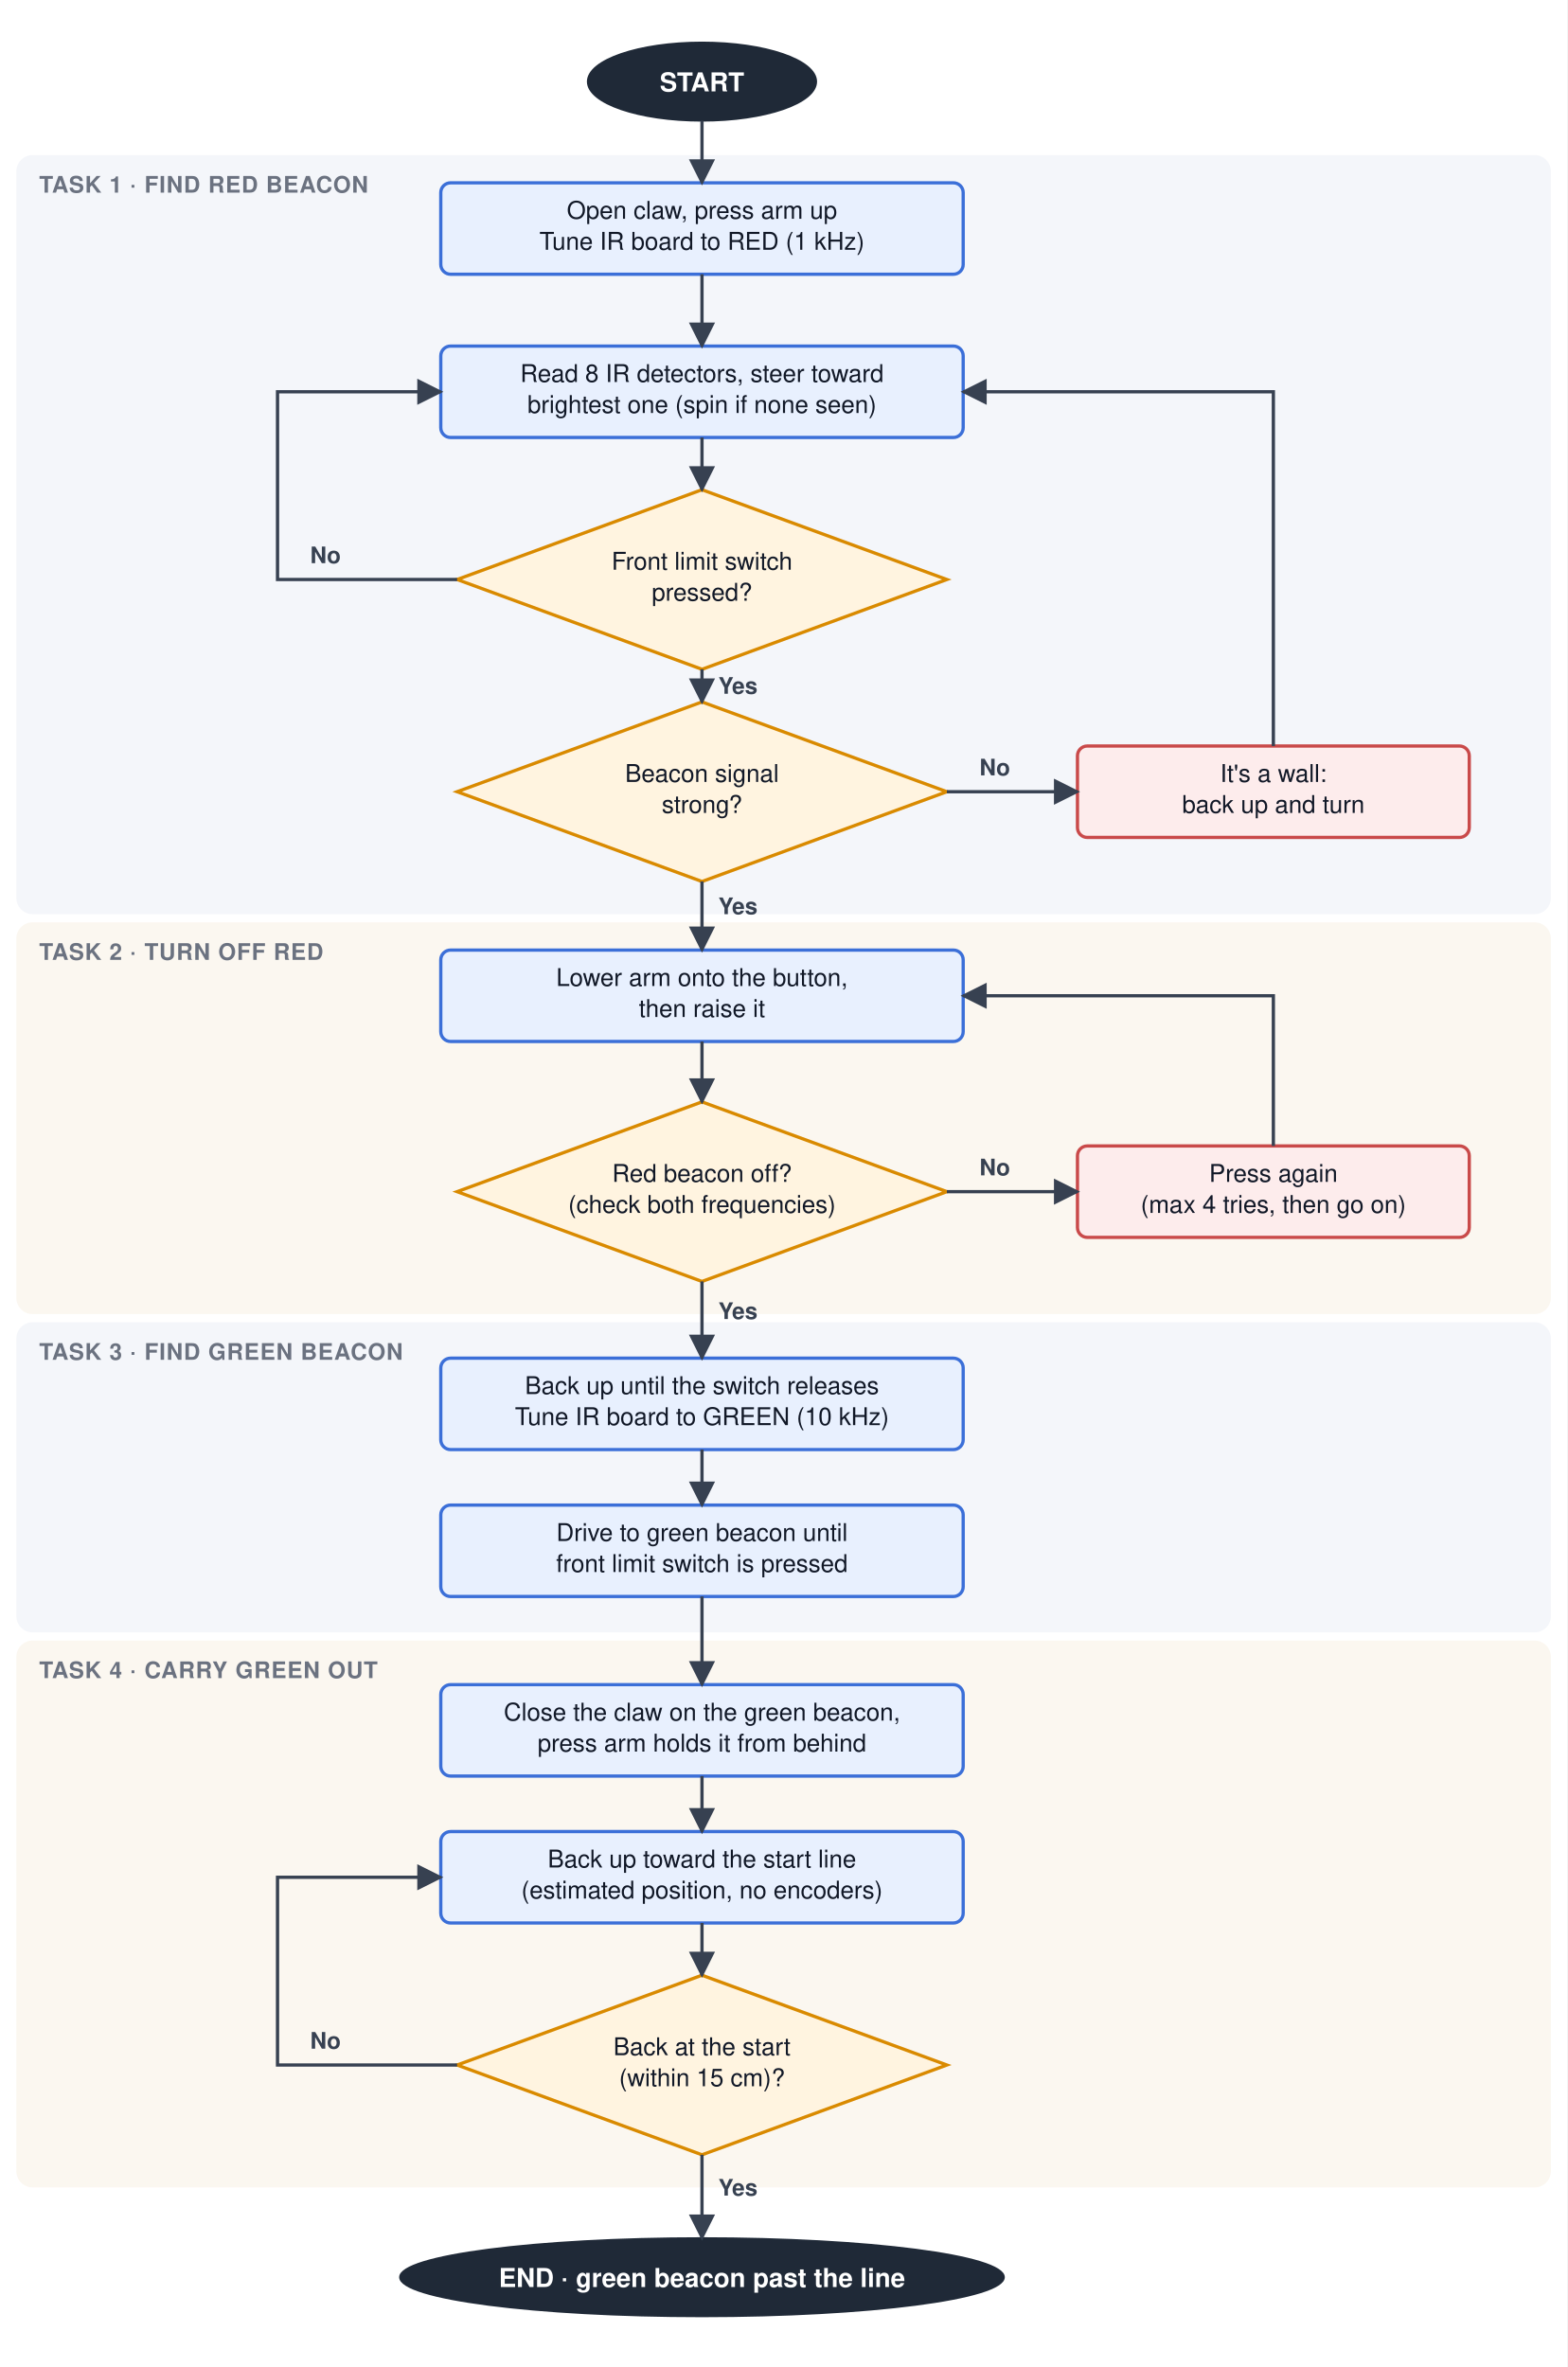
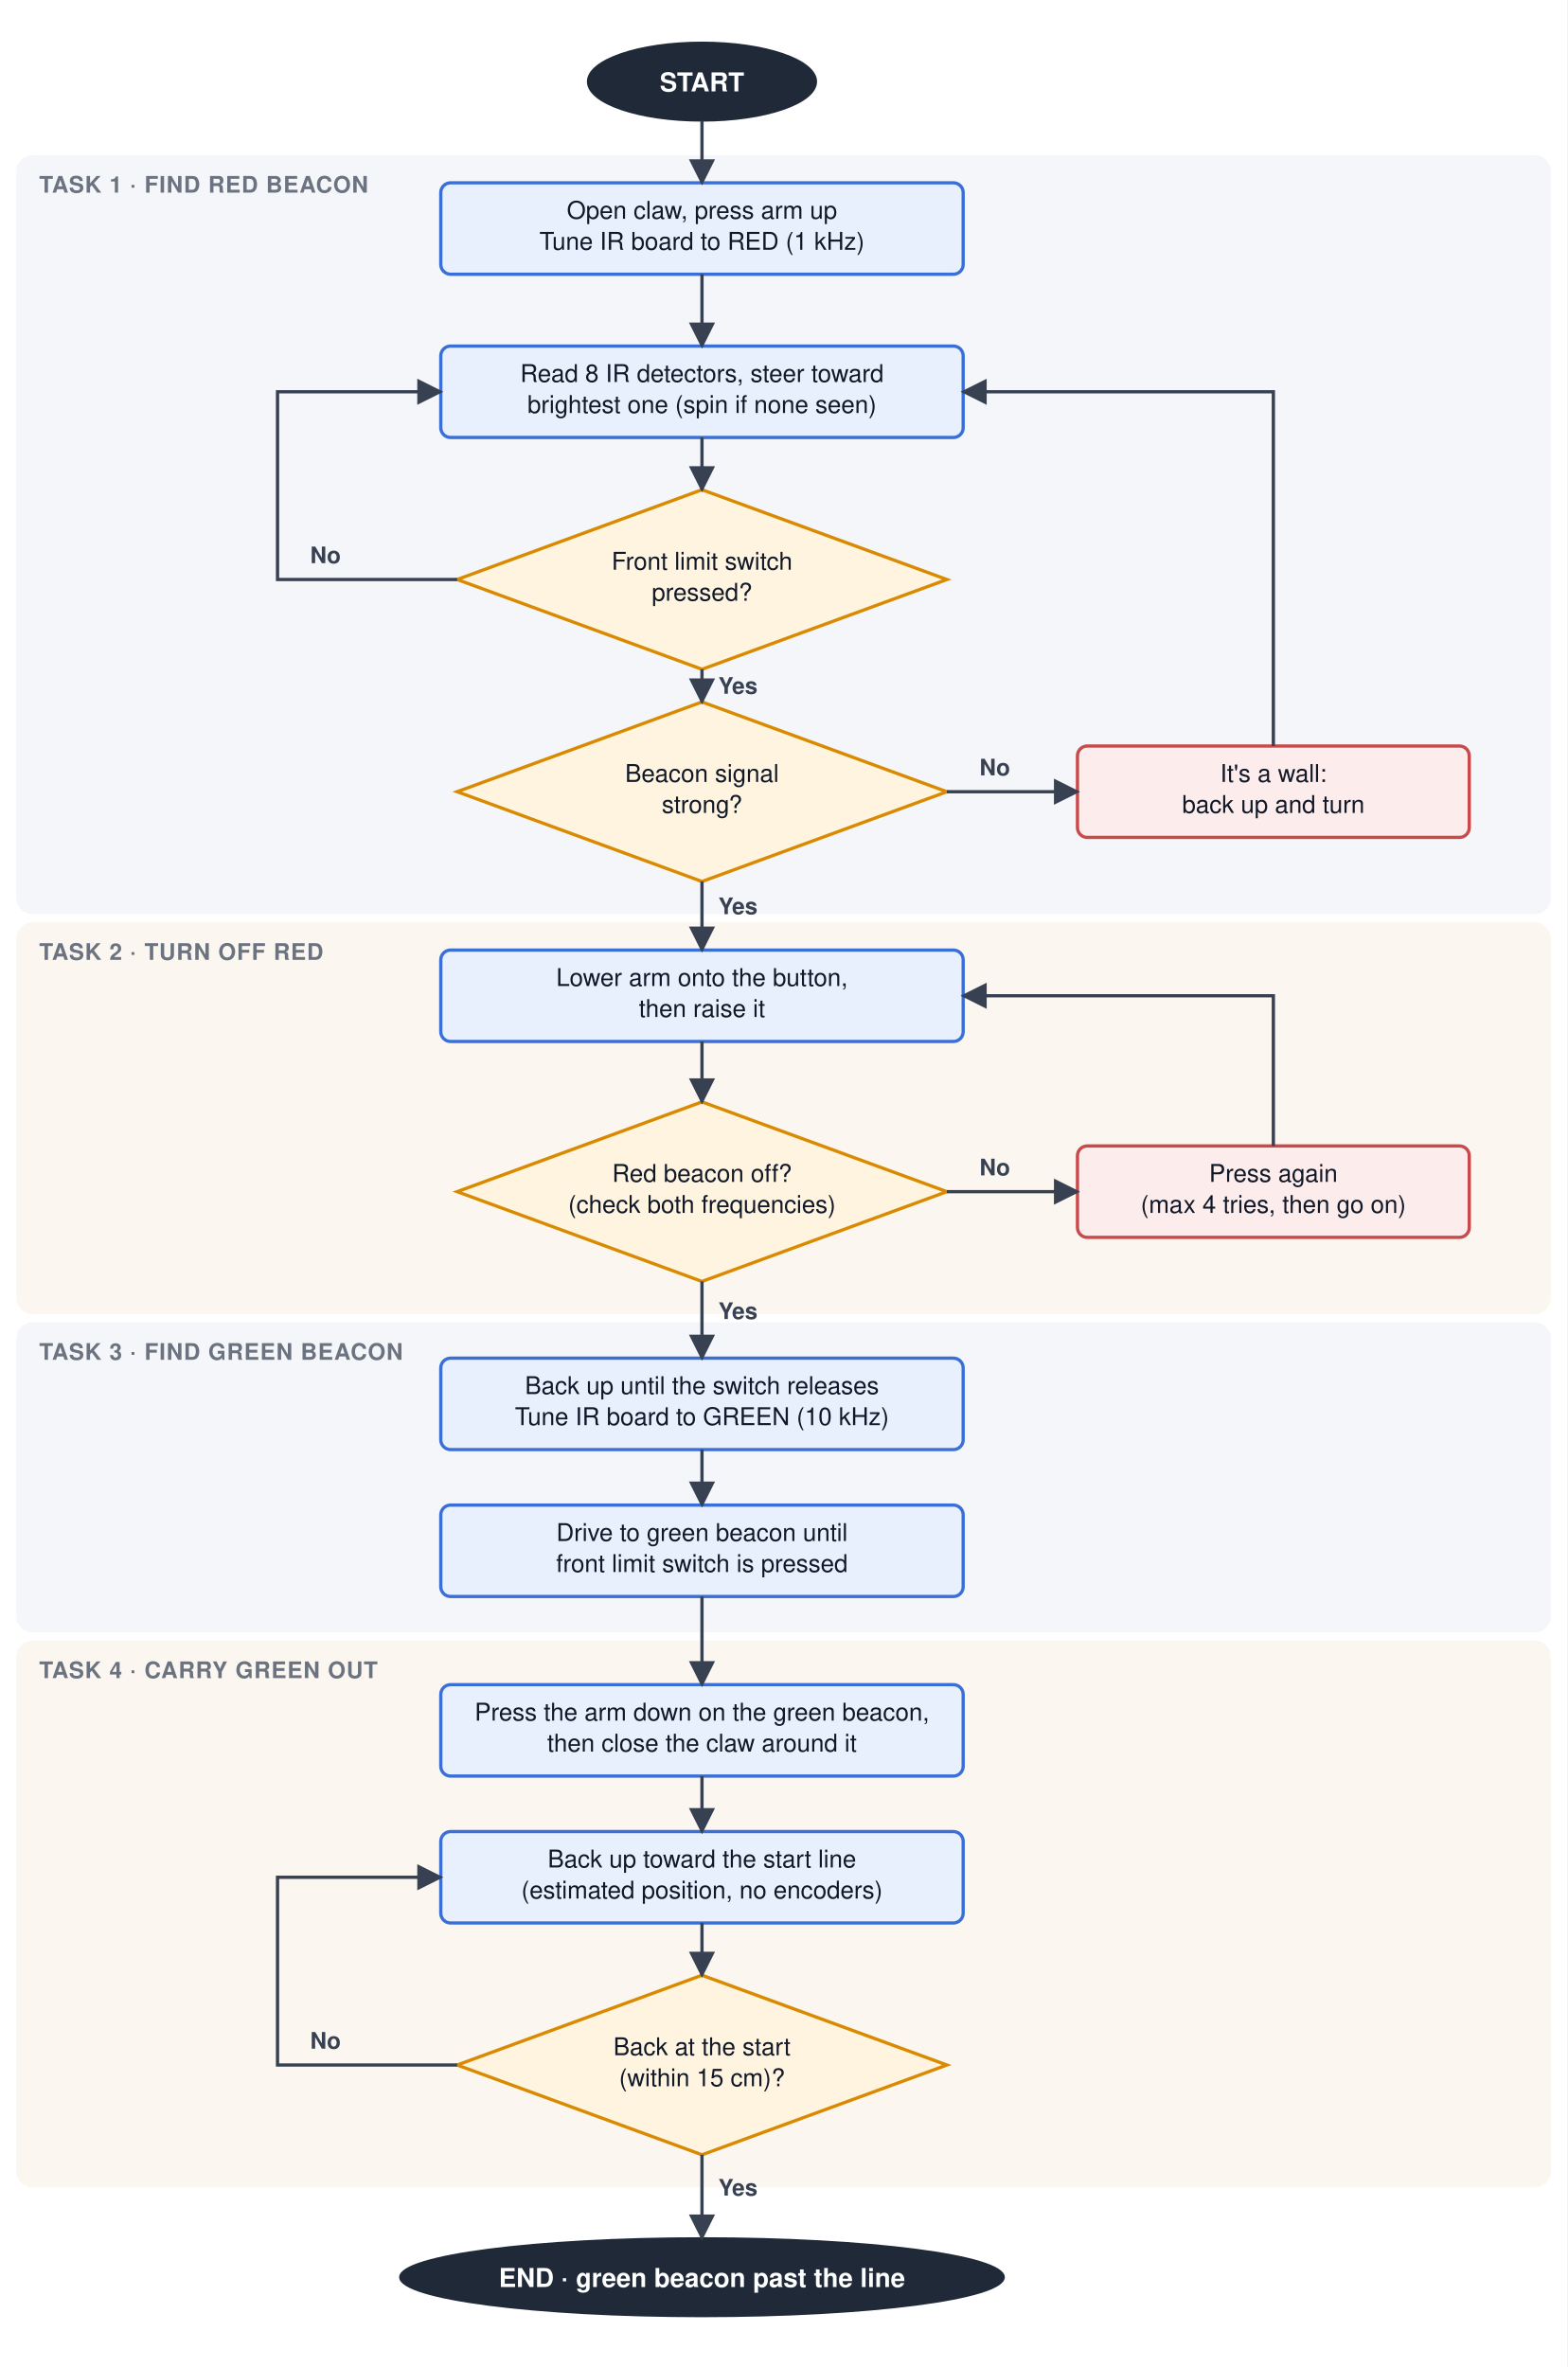
<svg xmlns="http://www.w3.org/2000/svg" width="960" height="1450" viewBox="0 0 960 1450" font-family="Helvetica, Arial, sans-serif">
  <defs>
    <marker id="arrow" viewBox="0 0 10 10" refX="9" refY="5" markerWidth="8" markerHeight="8" orient="auto-start-reverse">
      <path d="M0,0 L10,5 L0,10 z" fill="#374151" />
    </marker>
    <style>
      .band { stroke: none; }
      .band-label { font-size: 14px; font-weight: bold; fill: #6b7280; letter-spacing: 0.5px; }
      .action { fill: #e8f0fe; stroke: #3b6fd8; stroke-width: 2; }
      .decision { fill: #fff4e0; stroke: #d98a00; stroke-width: 2; }
      .recover { fill: #fdecec; stroke: #c94a4a; stroke-width: 2; }
      .terminal { fill: #1f2937; stroke: #1f2937; }
      .t { font-size: 15px; fill: #111827; text-anchor: middle; }
      .tw { font-size: 16px; font-weight: bold; fill: #ffffff; text-anchor: middle; }
      .yn { font-size: 14px; font-weight: bold; fill: #374151; }
      .line { fill: none; stroke: #374151; stroke-width: 2; marker-end: url(#arrow); }
    </style>
  </defs>
  <rect width="960" height="1450" fill="#ffffff" />
  <rect class="band" x="10" y="95" width="940" height="465" rx="10" fill="#f4f6fa" />
  <text class="band-label" x="24" y="118">TASK 1 · FIND RED BEACON</text>
  <rect class="band" x="10" y="565" width="940" height="240" rx="10" fill="#fbf7f0" />
  <text class="band-label" x="24" y="588">TASK 2 · TURN OFF RED</text>
  <rect class="band" x="10" y="810" width="940" height="190" rx="10" fill="#f4f6fa" />
  <text class="band-label" x="24" y="833">TASK 3 · FIND GREEN BEACON</text>
  <rect class="band" x="10" y="1005" width="940" height="335" rx="10" fill="#fbf7f0" />
  <text class="band-label" x="24" y="1028">TASK 4 · CARRY GREEN OUT</text>
  <ellipse class="terminal" cx="430" cy="50" rx="70" ry="24" />
  <text class="tw" x="430" y="56">START</text>
  <rect class="action" x="270" y="112" width="320" height="56" rx="6" />
  <text class="t" x="430" y="134">Open claw, press arm up<tspan x="430" dy="19">Tune IR board to RED (1 kHz)</tspan>
  </text>
  <rect class="action" x="270" y="212" width="320" height="56" rx="6" />
  <text class="t" x="430" y="234">Read 8 IR detectors, steer toward<tspan x="430" dy="19">brightest one (spin if none seen)</tspan>
  </text>
  <polygon class="decision" points="430,300 580,355 430,410 280,355" />
  <text class="t" x="430" y="349">Front limit switch<tspan x="430" dy="19">pressed?</tspan>
  </text>
  <polygon class="decision" points="430,430 580,485 430,540 280,485" />
  <text class="t" x="430" y="479">Beacon signal<tspan x="430" dy="19">strong?</tspan>
  </text>
  <rect class="recover" x="660" y="457" width="240" height="56" rx="6" />
  <text class="t" x="780" y="479">It's a wall:<tspan x="780" dy="19">back up and turn</tspan>
  </text>
  <rect class="action" x="270" y="582" width="320" height="56" rx="6" />
  <text class="t" x="430" y="604">Lower arm onto the button,<tspan x="430" dy="19">then raise it</tspan>
  </text>
  <polygon class="decision" points="430,675 580,730 430,785 280,730" />
  <text class="t" x="430" y="724">Red beacon off?<tspan x="430" dy="19">(check both frequencies)</tspan>
  </text>
  <rect class="recover" x="660" y="702" width="240" height="56" rx="6" />
  <text class="t" x="780" y="724">Press again<tspan x="780" dy="19">(max 4 tries, then go on)</tspan>
  </text>
  <rect class="action" x="270" y="832" width="320" height="56" rx="6" />
  <text class="t" x="430" y="854">Back up until the switch releases<tspan x="430" dy="19">Tune IR board to GREEN (10 kHz)</tspan>
  </text>
  <rect class="action" x="270" y="922" width="320" height="56" rx="6" />
  <text class="t" x="430" y="944">Drive to green beacon until<tspan x="430" dy="19">front limit switch is pressed</tspan>
  </text>
  <rect class="action" x="270" y="1032" width="320" height="56" rx="6" />
-   <text class="t" x="430" y="1054">Close the claw on the green beacon,<tspan x="430" dy="19">press arm holds it from behind</tspan>
+   <text class="t" x="430" y="1054">Press the arm down on the green beacon,<tspan x="430" dy="19">then close the claw around it</tspan>
  </text>
  <rect class="action" x="270" y="1122" width="320" height="56" rx="6" />
  <text class="t" x="430" y="1144">Back up toward the start line<tspan x="430" dy="19">(estimated position, no encoders)</tspan>
  </text>
  <polygon class="decision" points="430,1210 580,1265 430,1320 280,1265" />
  <text class="t" x="430" y="1259">Back at the start<tspan x="430" dy="19">(within 15 cm)?</tspan>
  </text>
  <ellipse class="terminal" cx="430" cy="1395" rx="185" ry="24" />
  <text class="tw" x="430" y="1401">END · green beacon past the line</text>
  <path class="line" d="M430,74 V112" />
  <path class="line" d="M430,168 V212" />
  <path class="line" d="M430,268 V300" />
  <path class="line" d="M430,410 V430" />
  <text class="yn" x="440" y="425">Yes</text>
  <path class="line" d="M430,540 V582" />
  <text class="yn" x="440" y="560">Yes</text>
  <path class="line" d="M430,638 V675" />
  <path class="line" d="M430,785 V832" />
  <text class="yn" x="440" y="808">Yes</text>
  <path class="line" d="M430,888 V922" />
  <path class="line" d="M430,978 V1032" />
  <path class="line" d="M430,1088 V1122" />
  <path class="line" d="M430,1178 V1210" />
  <path class="line" d="M430,1320 V1371" />
  <text class="yn" x="440" y="1345">Yes</text>
  <path class="line" d="M280,355 H170 V240 H270" />
  <text class="yn" x="190" y="345">No</text>
  <path class="line" d="M580,485 H660" />
  <text class="yn" x="600" y="475">No</text>
  <path class="line" d="M780,457 V240 H590" />
  <path class="line" d="M580,730 H660" />
  <text class="yn" x="600" y="720">No</text>
  <path class="line" d="M780,702 V610 H590" />
  <path class="line" d="M280,1265 H170 V1150 H270" />
  <text class="yn" x="190" y="1255">No</text>
</svg>
